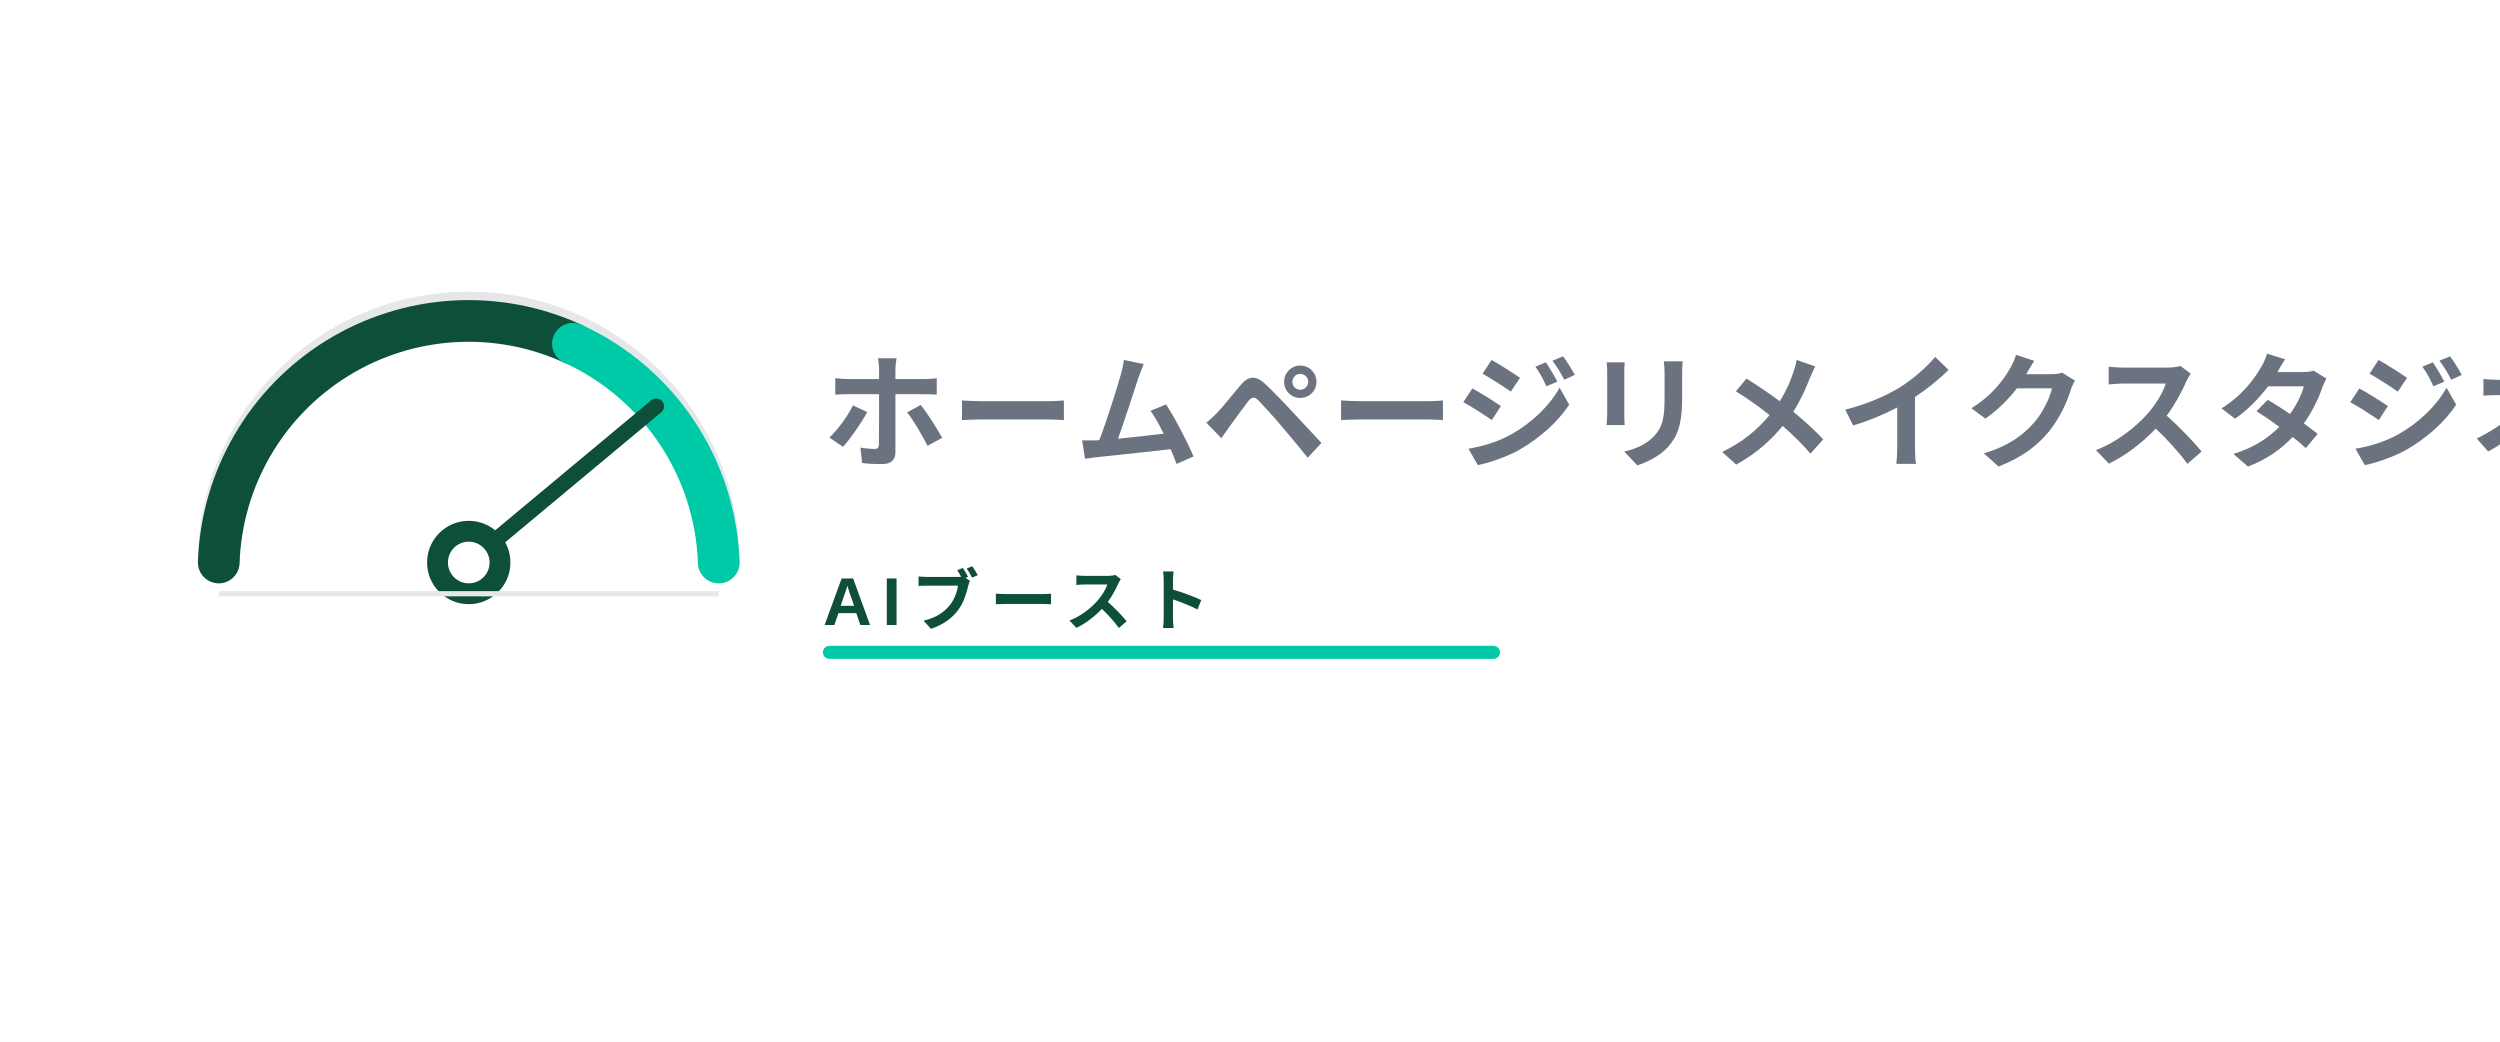
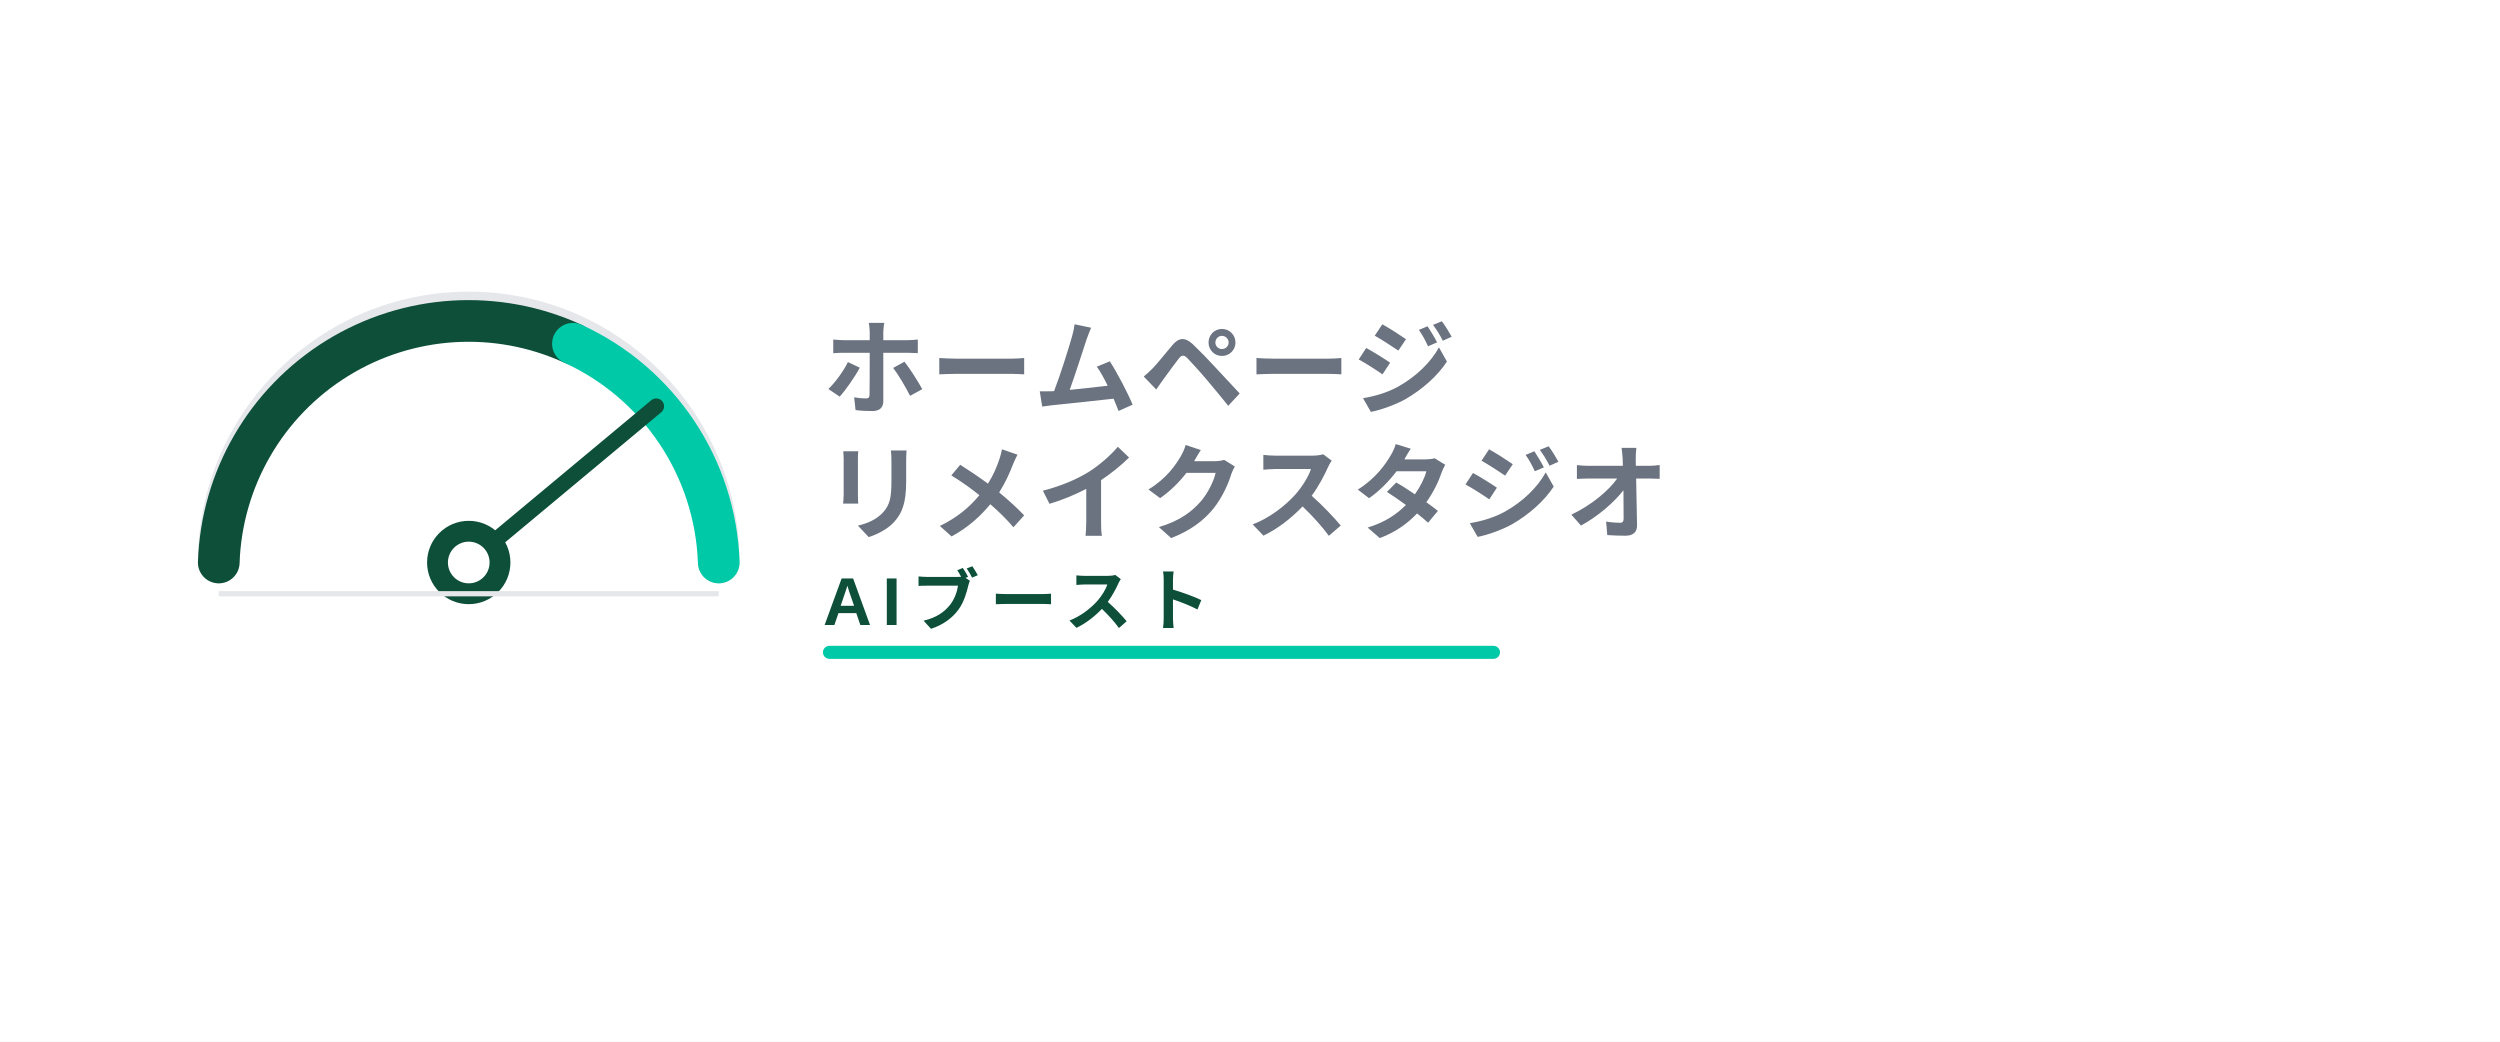
<svg xmlns="http://www.w3.org/2000/svg" viewBox="0 0 480 200" width="480" height="200">
  <rect width="480" height="200" fill="white" />
  <g transform="translate(90,108)">
    <path d="M -48 0 A 48 48 0 0 1 48 0" fill="none" stroke="#E5E7EB" stroke-width="8" stroke-linecap="round" />
    <path d="M -48 0 A 48 48 0 0 1 20 -42" fill="none" stroke="#0D4F38" stroke-width="8" stroke-linecap="round" />
    <path d="M 20 -42 A 48 48 0 0 1 48 0" fill="none" stroke="#00C9A7" stroke-width="8" stroke-linecap="round" />
    <line x1="0" y1="0" x2="36" y2="-30" stroke="#0D4F38" stroke-width="3" stroke-linecap="round" />
    <circle cx="0" cy="0" r="8" fill="#0D4F38" />
    <circle cx="0" cy="0" r="4" fill="white" />
    <line x1="-48" y1="6" x2="48" y2="6" stroke="#E5E7EB" stroke-width="1" />
  </g>
  <rect x="158" y="124" width="130" height="2.5" fill="#00C9A7" rx="1.25" />
-   <text x="158.0" y="88" font-family="'Helvetica Neue', Arial, 'Noto Sans JP', sans-serif" font-size="24" font-weight="800" fill="#6B7280" letter-spacing="0.5">ホームページリメイクスタジオ</text>
+   <text x="158.0" y="78" font-family="'Helvetica Neue', Arial, 'Noto Sans JP', sans-serif" font-size="20" font-weight="800" fill="#6B7280" letter-spacing="0.5">ホームページ</text>
+   <text x="158.0" y="102" font-family="'Helvetica Neue', Arial, 'Noto Sans JP', sans-serif" font-size="20" font-weight="800" fill="#6B7280" letter-spacing="0.5">リメイクスタジオ</text>
  <text x="158.0" y="120" font-family="'Helvetica Neue', Arial, sans-serif" font-size="13" font-weight="600" fill="#0D4F38" letter-spacing="2">AIブースト</text>
</svg>
